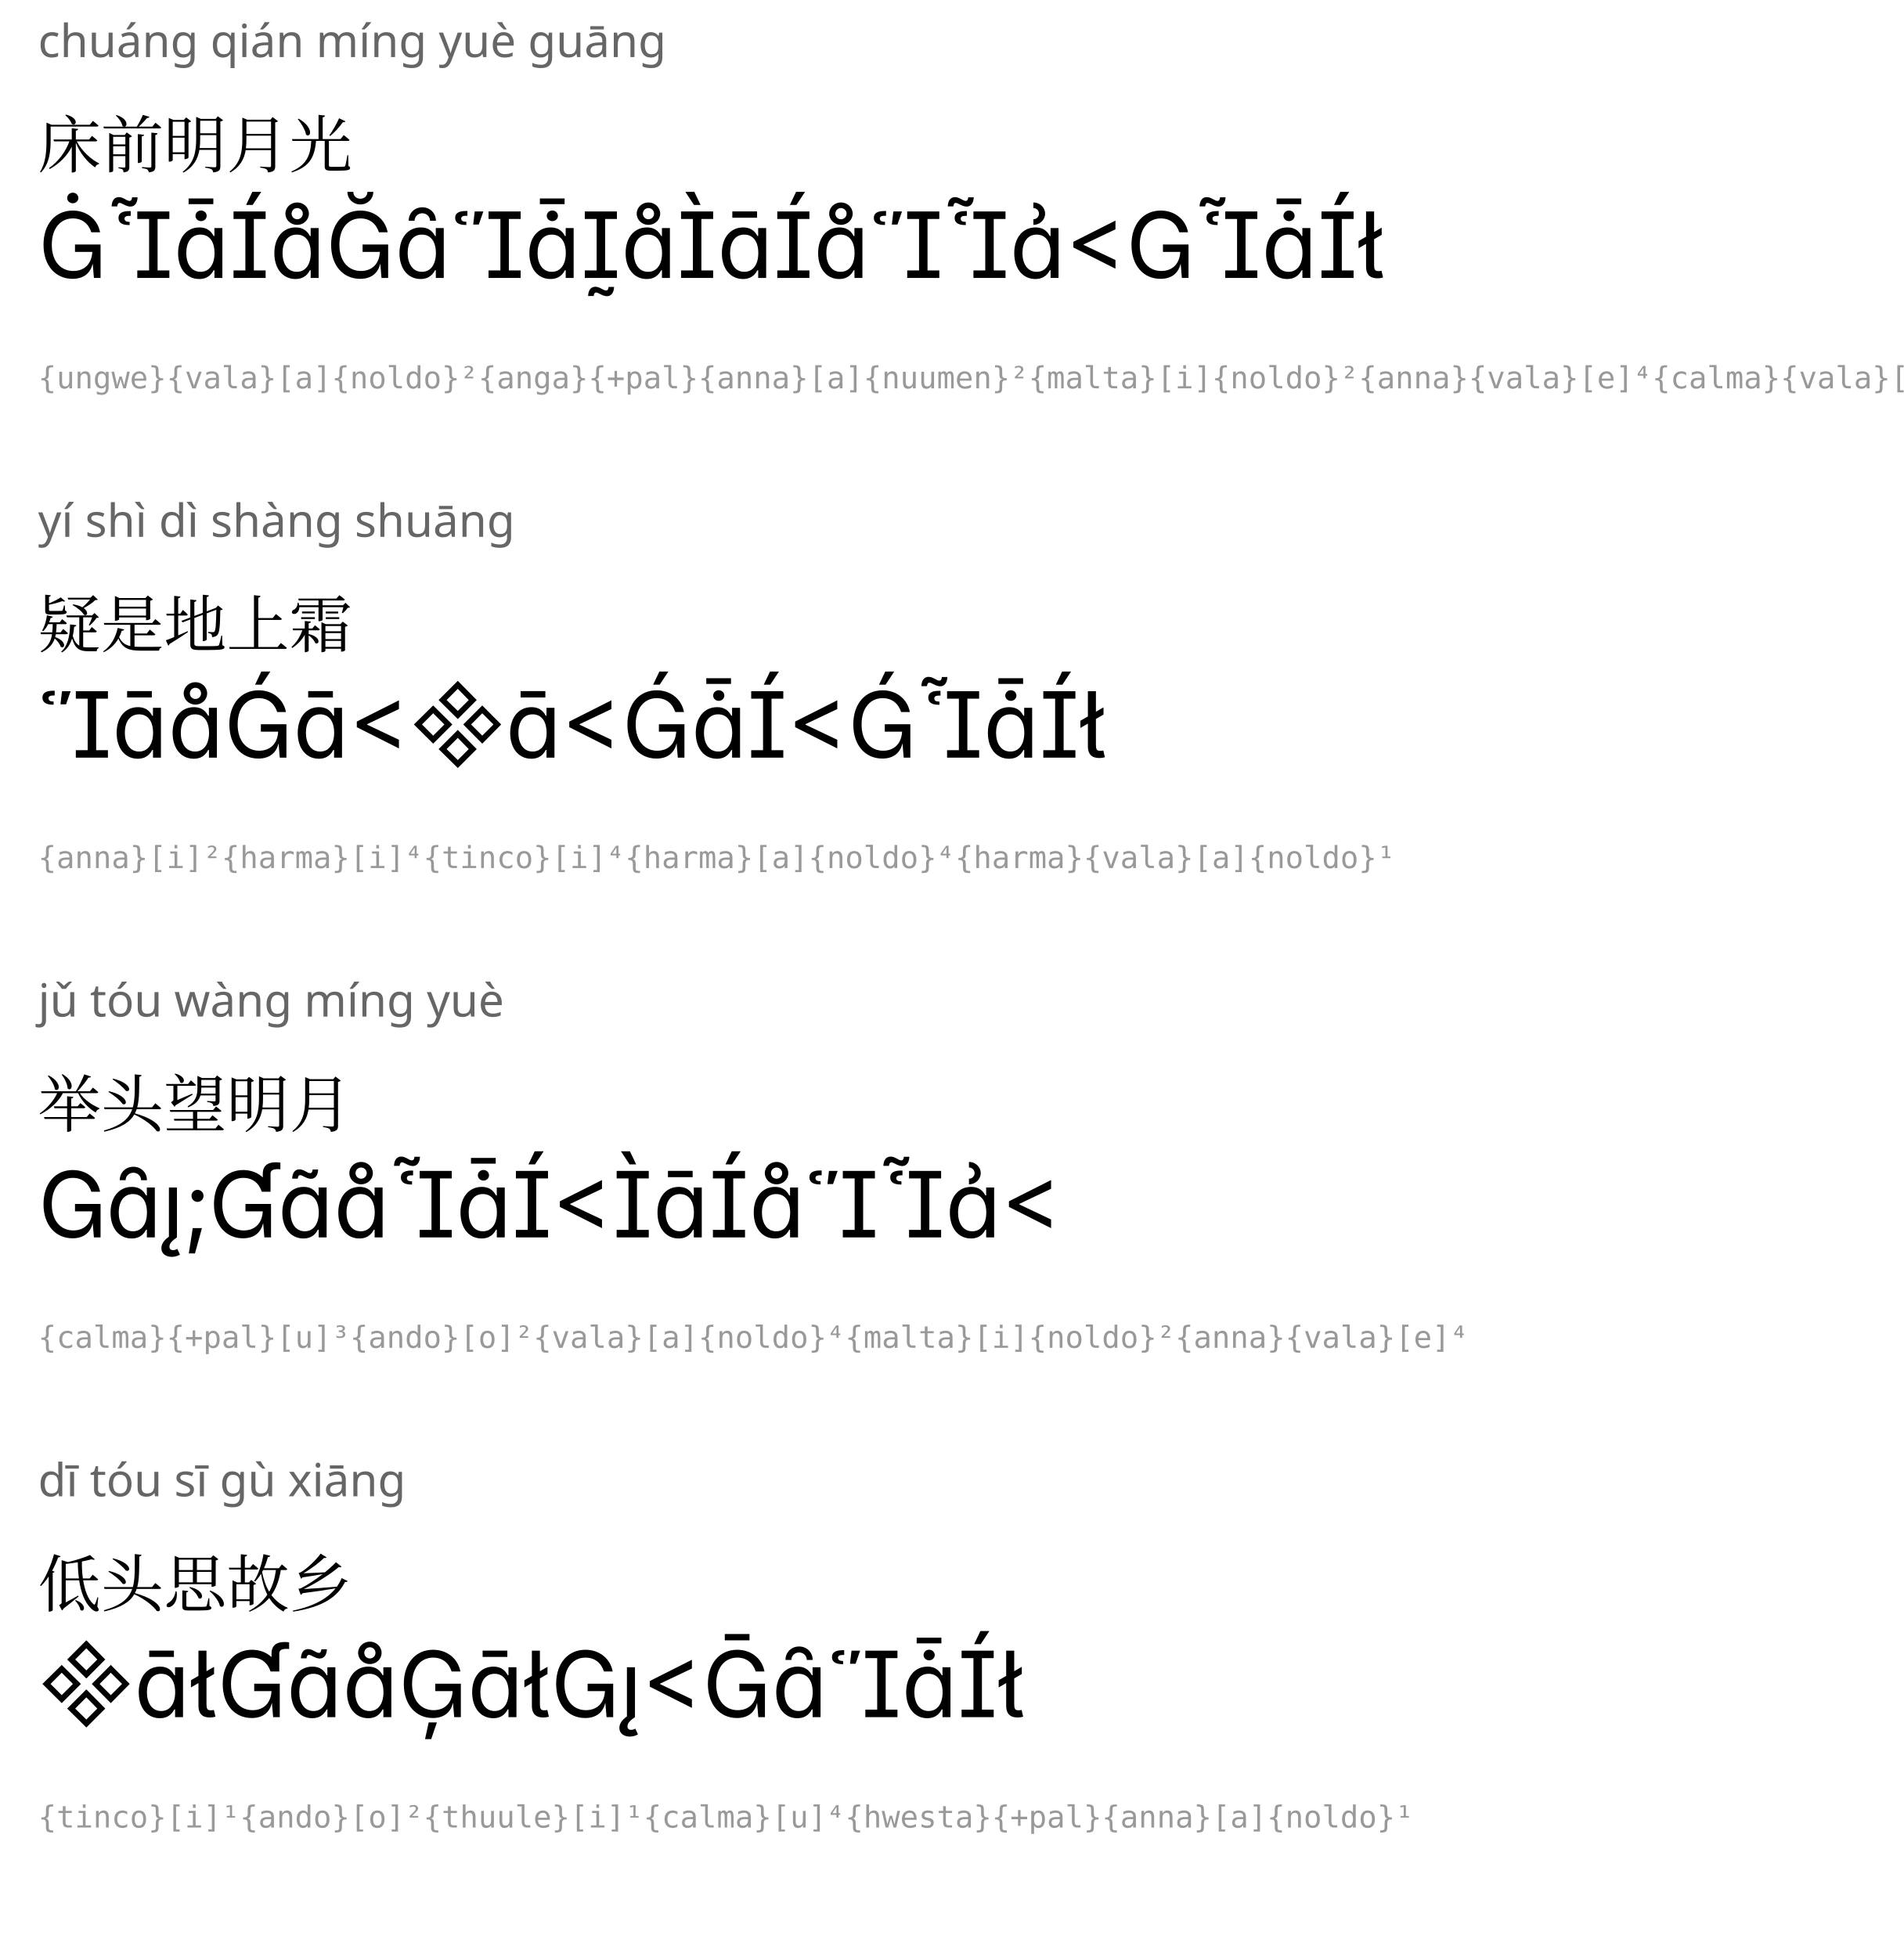
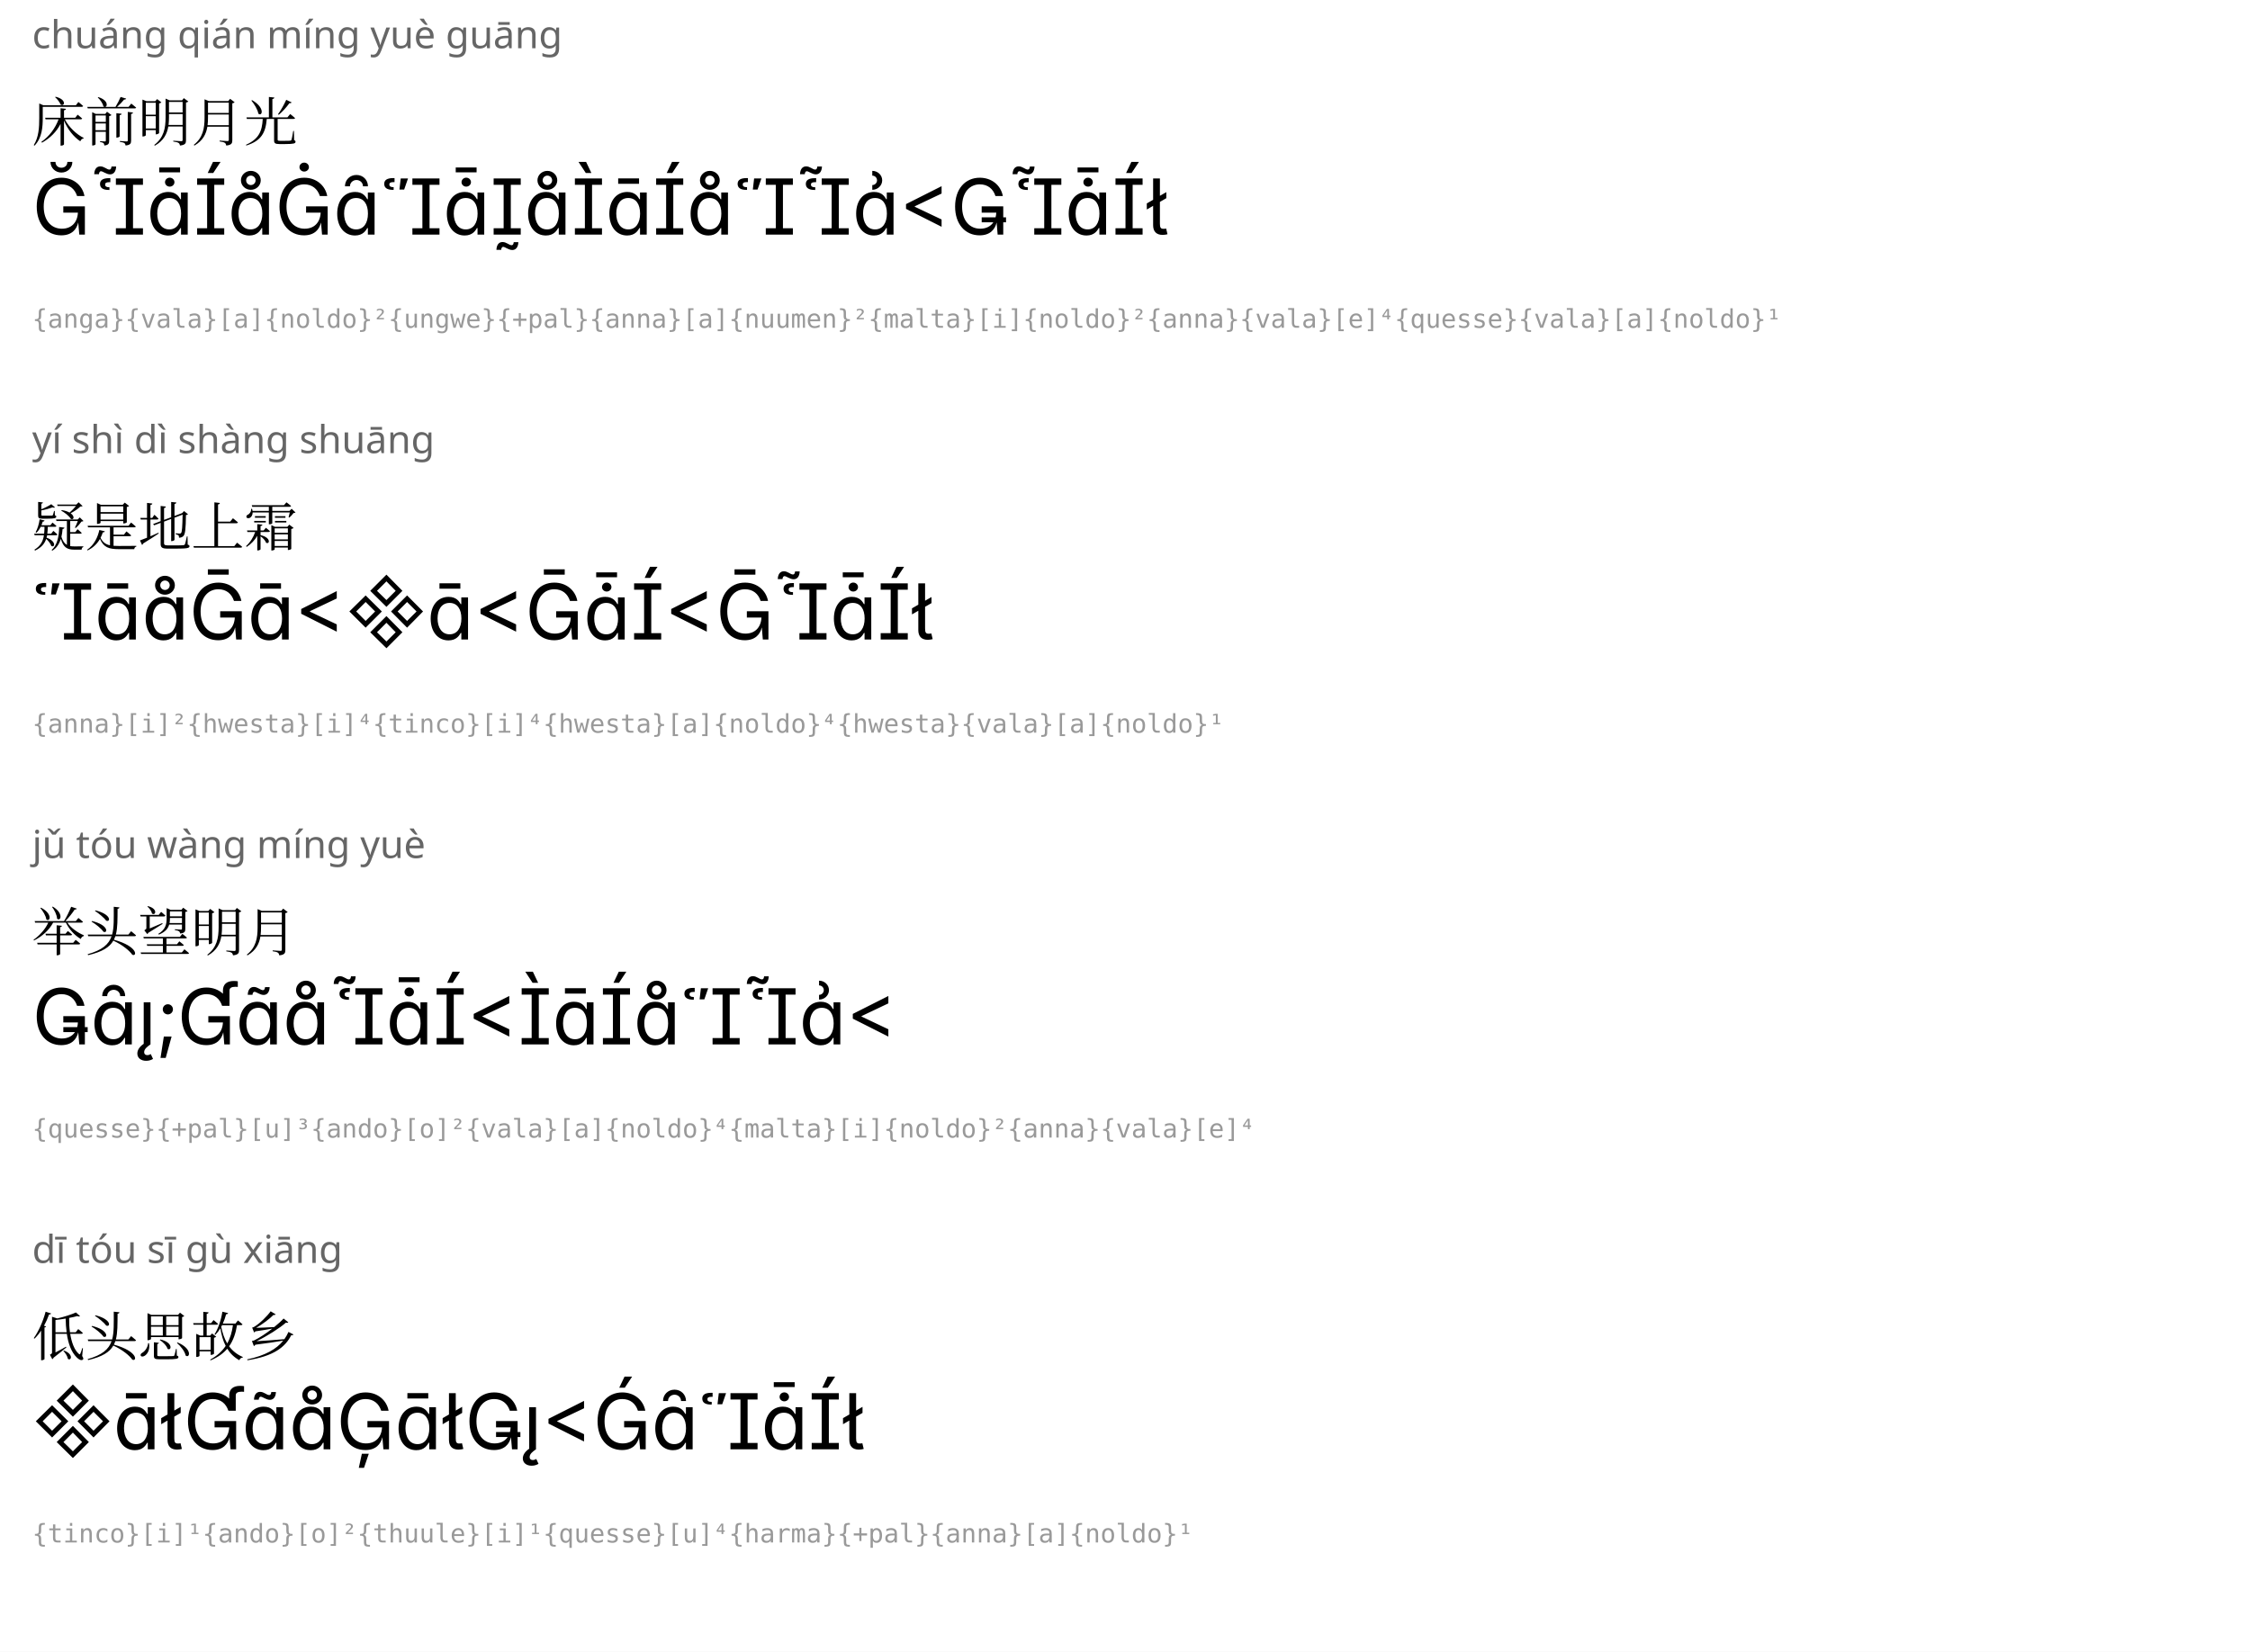
- <svg xmlns="http://www.w3.org/2000/svg" width="1000" height="1028">
+ <svg xmlns="http://www.w3.org/2000/svg" width="1400" height="1028">
  <defs>
    <style>
.pinyin { font-family: sans-serif; font-size: 24px; fill: #666; }
.hanzi { font-family: "Songti SC", "Noto Serif CJK SC", serif; font-size: 33px; }
.tengwar { font-family: "Alcarin Tengwar"; font-size: 48px; }
.names { font-family: monospace; font-size: 16px; fill: #999; }
</style>
  </defs>
-   <rect width="1000" height="1028" fill="white" />
+   <rect width="1400" height="1028" fill="white" />
  <text x="20" y="30" class="pinyin">chuáng qián míng yuè guāng</text>
  <text x="20" y="88" class="hanzi">床前明月光</text>
-   <text x="20" y="146" class="tengwar"></text>
-   <text x="20" y="204" class="names">{ungwe}{vala}[a]{noldo}²{anga}{+pal}{anna}[a]{nuumen}²{malta}[i]{noldo}²{anna}{vala}[e]⁴{calma}{vala}[a]{noldo}¹</text>
+   <text x="20" y="146" class="tengwar"></text>
+   <text x="20" y="204" class="names">{anga}{vala}[a]{noldo}²{ungwe}{+pal}{anna}[a]{nuumen}²{malta}[i]{noldo}²{anna}{vala}[e]⁴{quesse}{vala}[a]{noldo}¹</text>
  <text x="20" y="282" class="pinyin">yí shì dì shàng shuāng</text>
  <text x="20" y="340" class="hanzi">疑是地上霜</text>
-   <text x="20" y="398" class="tengwar"></text>
-   <text x="20" y="456" class="names">{anna}[i]²{harma}[i]⁴{tinco}[i]⁴{harma}[a]{noldo}⁴{harma}{vala}[a]{noldo}¹</text>
+   <text x="20" y="398" class="tengwar"></text>
+   <text x="20" y="456" class="names">{anna}[i]²{hwesta}[i]⁴{tinco}[i]⁴{hwesta}[a]{noldo}⁴{hwesta}{vala}[a]{noldo}¹</text>
  <text x="20" y="534" class="pinyin">jǔ tóu wàng míng yuè</text>
  <text x="20" y="592" class="hanzi">举头望明月</text>
-   <text x="20" y="650" class="tengwar"></text>
-   <text x="20" y="708" class="names">{calma}{+pal}[u]³{ando}[o]²{vala}[a]{noldo}⁴{malta}[i]{noldo}²{anna}{vala}[e]⁴</text>
+   <text x="20" y="650" class="tengwar"></text>
+   <text x="20" y="708" class="names">{quesse}{+pal}[u]³{ando}[o]²{vala}[a]{noldo}⁴{malta}[i]{noldo}²{anna}{vala}[e]⁴</text>
  <text x="20" y="786" class="pinyin">dī tóu sī gù xiāng</text>
  <text x="20" y="844" class="hanzi">低头思故乡</text>
-   <text x="20" y="902" class="tengwar"></text>
-   <text x="20" y="960" class="names">{tinco}[i]¹{ando}[o]²{thuule}[i]¹{calma}[u]⁴{hwesta}{+pal}{anna}[a]{noldo}¹</text>
+   <text x="20" y="902" class="tengwar"></text>
+   <text x="20" y="960" class="names">{tinco}[i]¹{ando}[o]²{thuule}[i]¹{quesse}[u]⁴{harma}{+pal}{anna}[a]{noldo}¹</text>
</svg>
